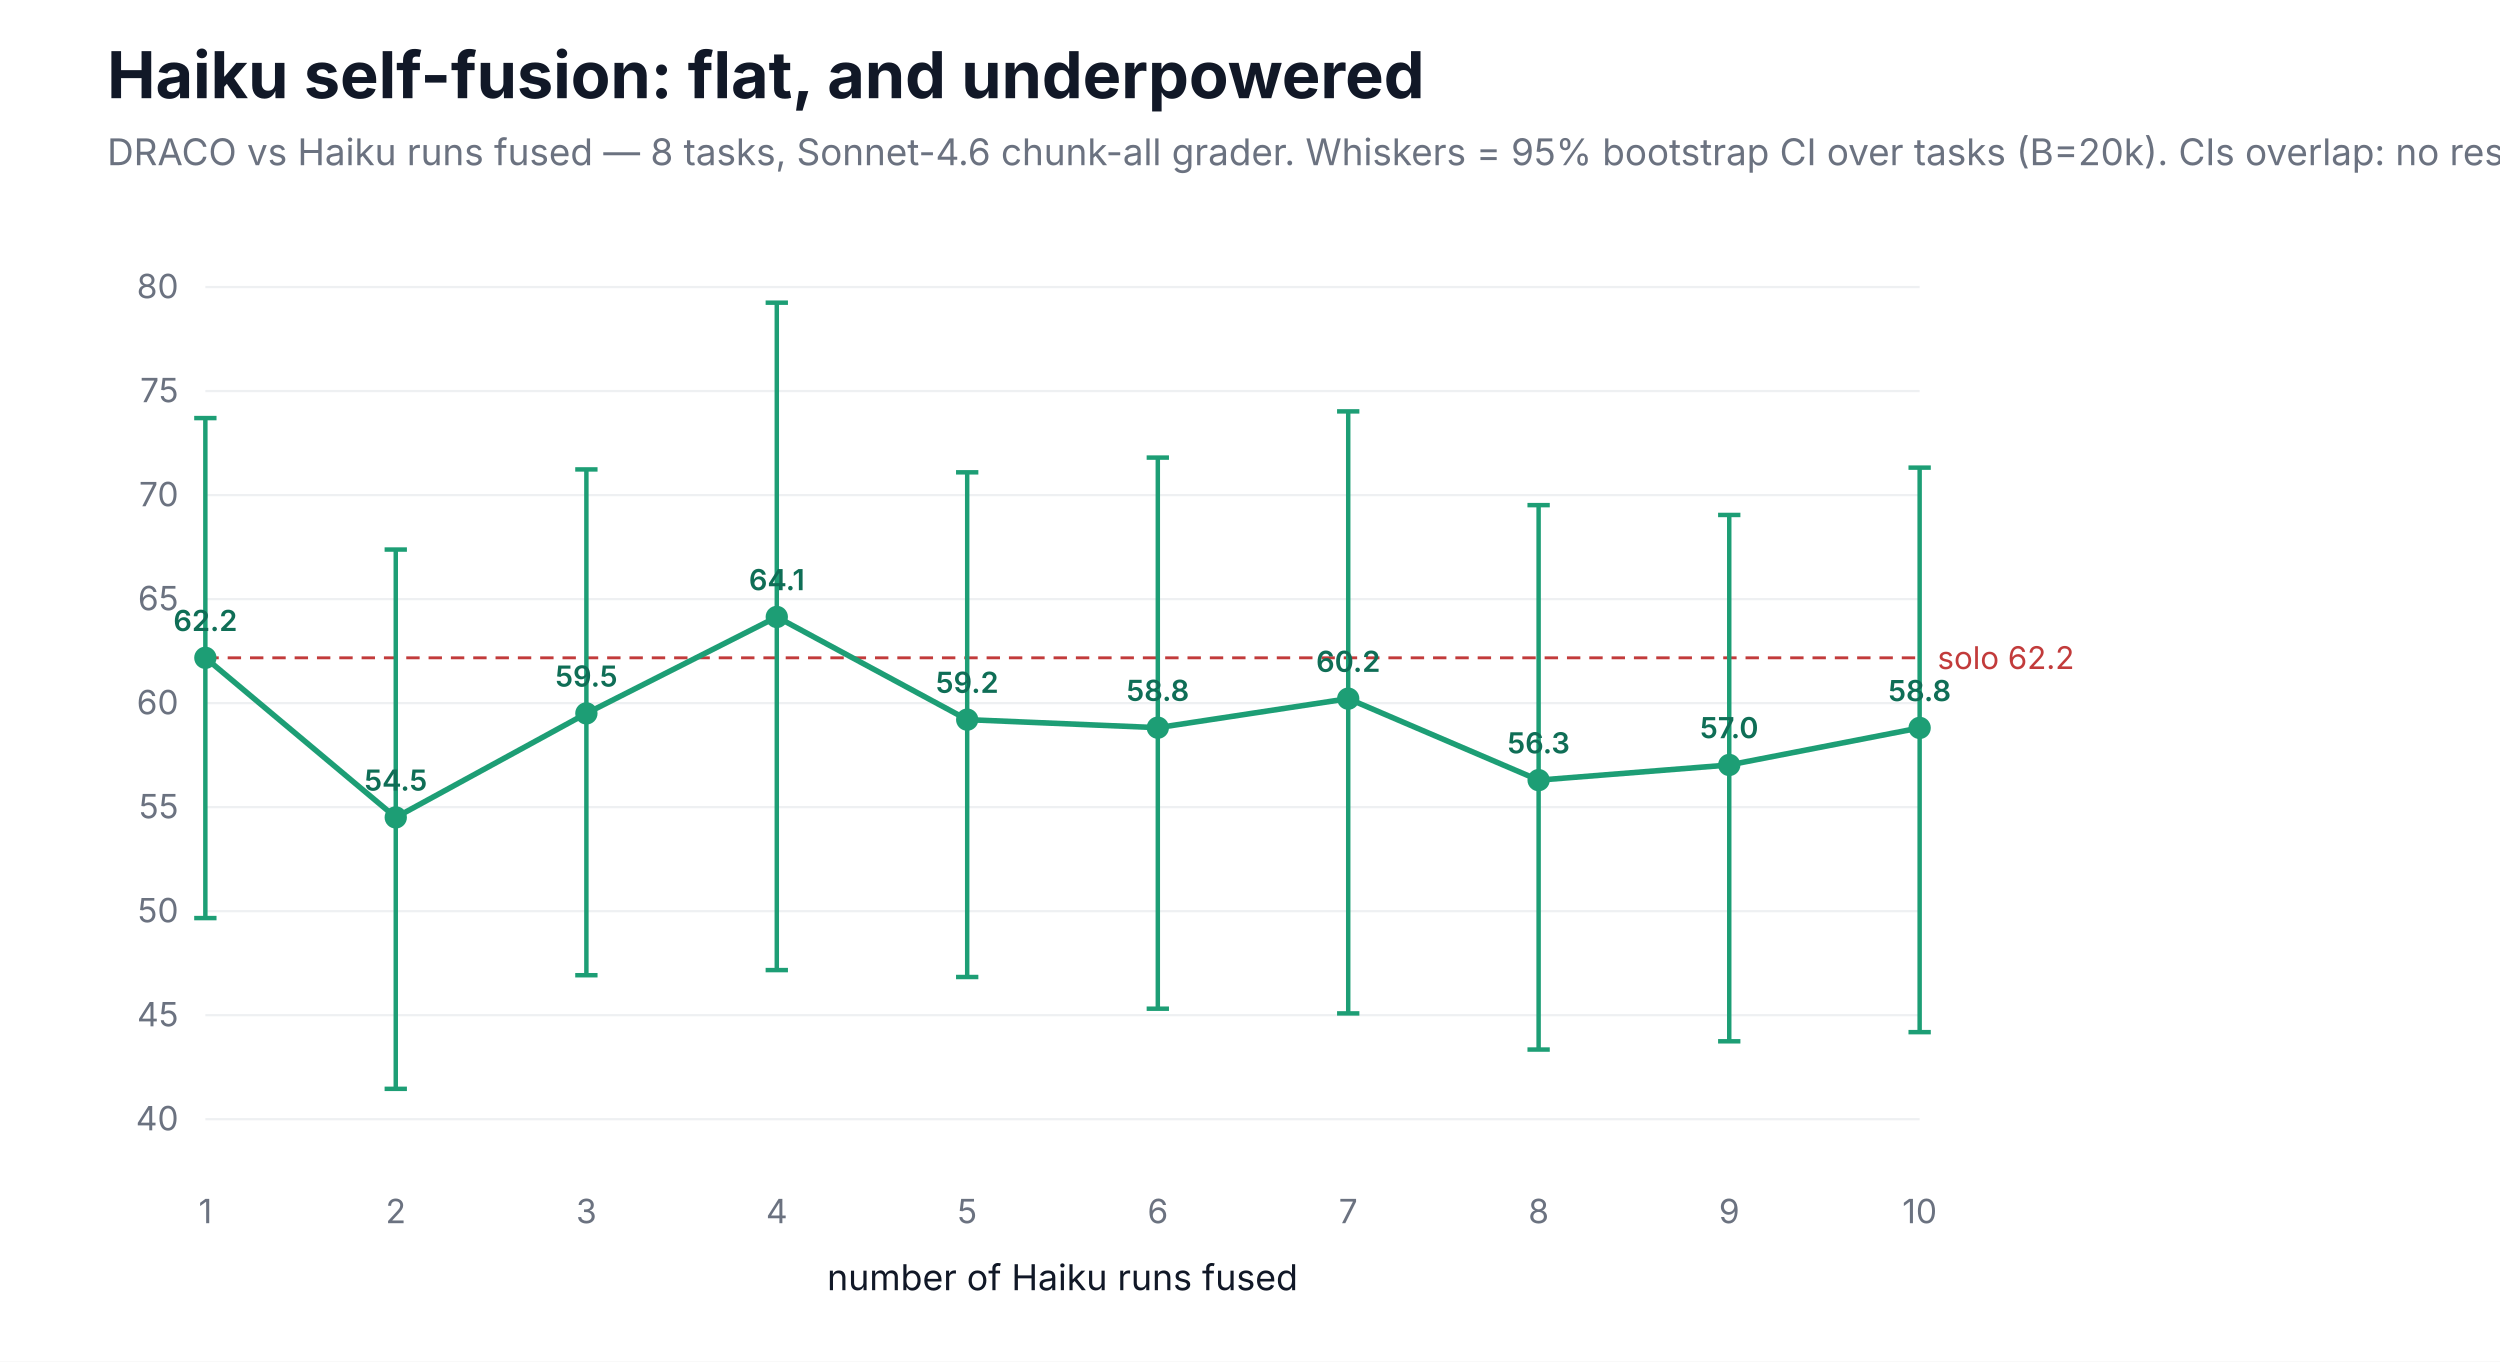
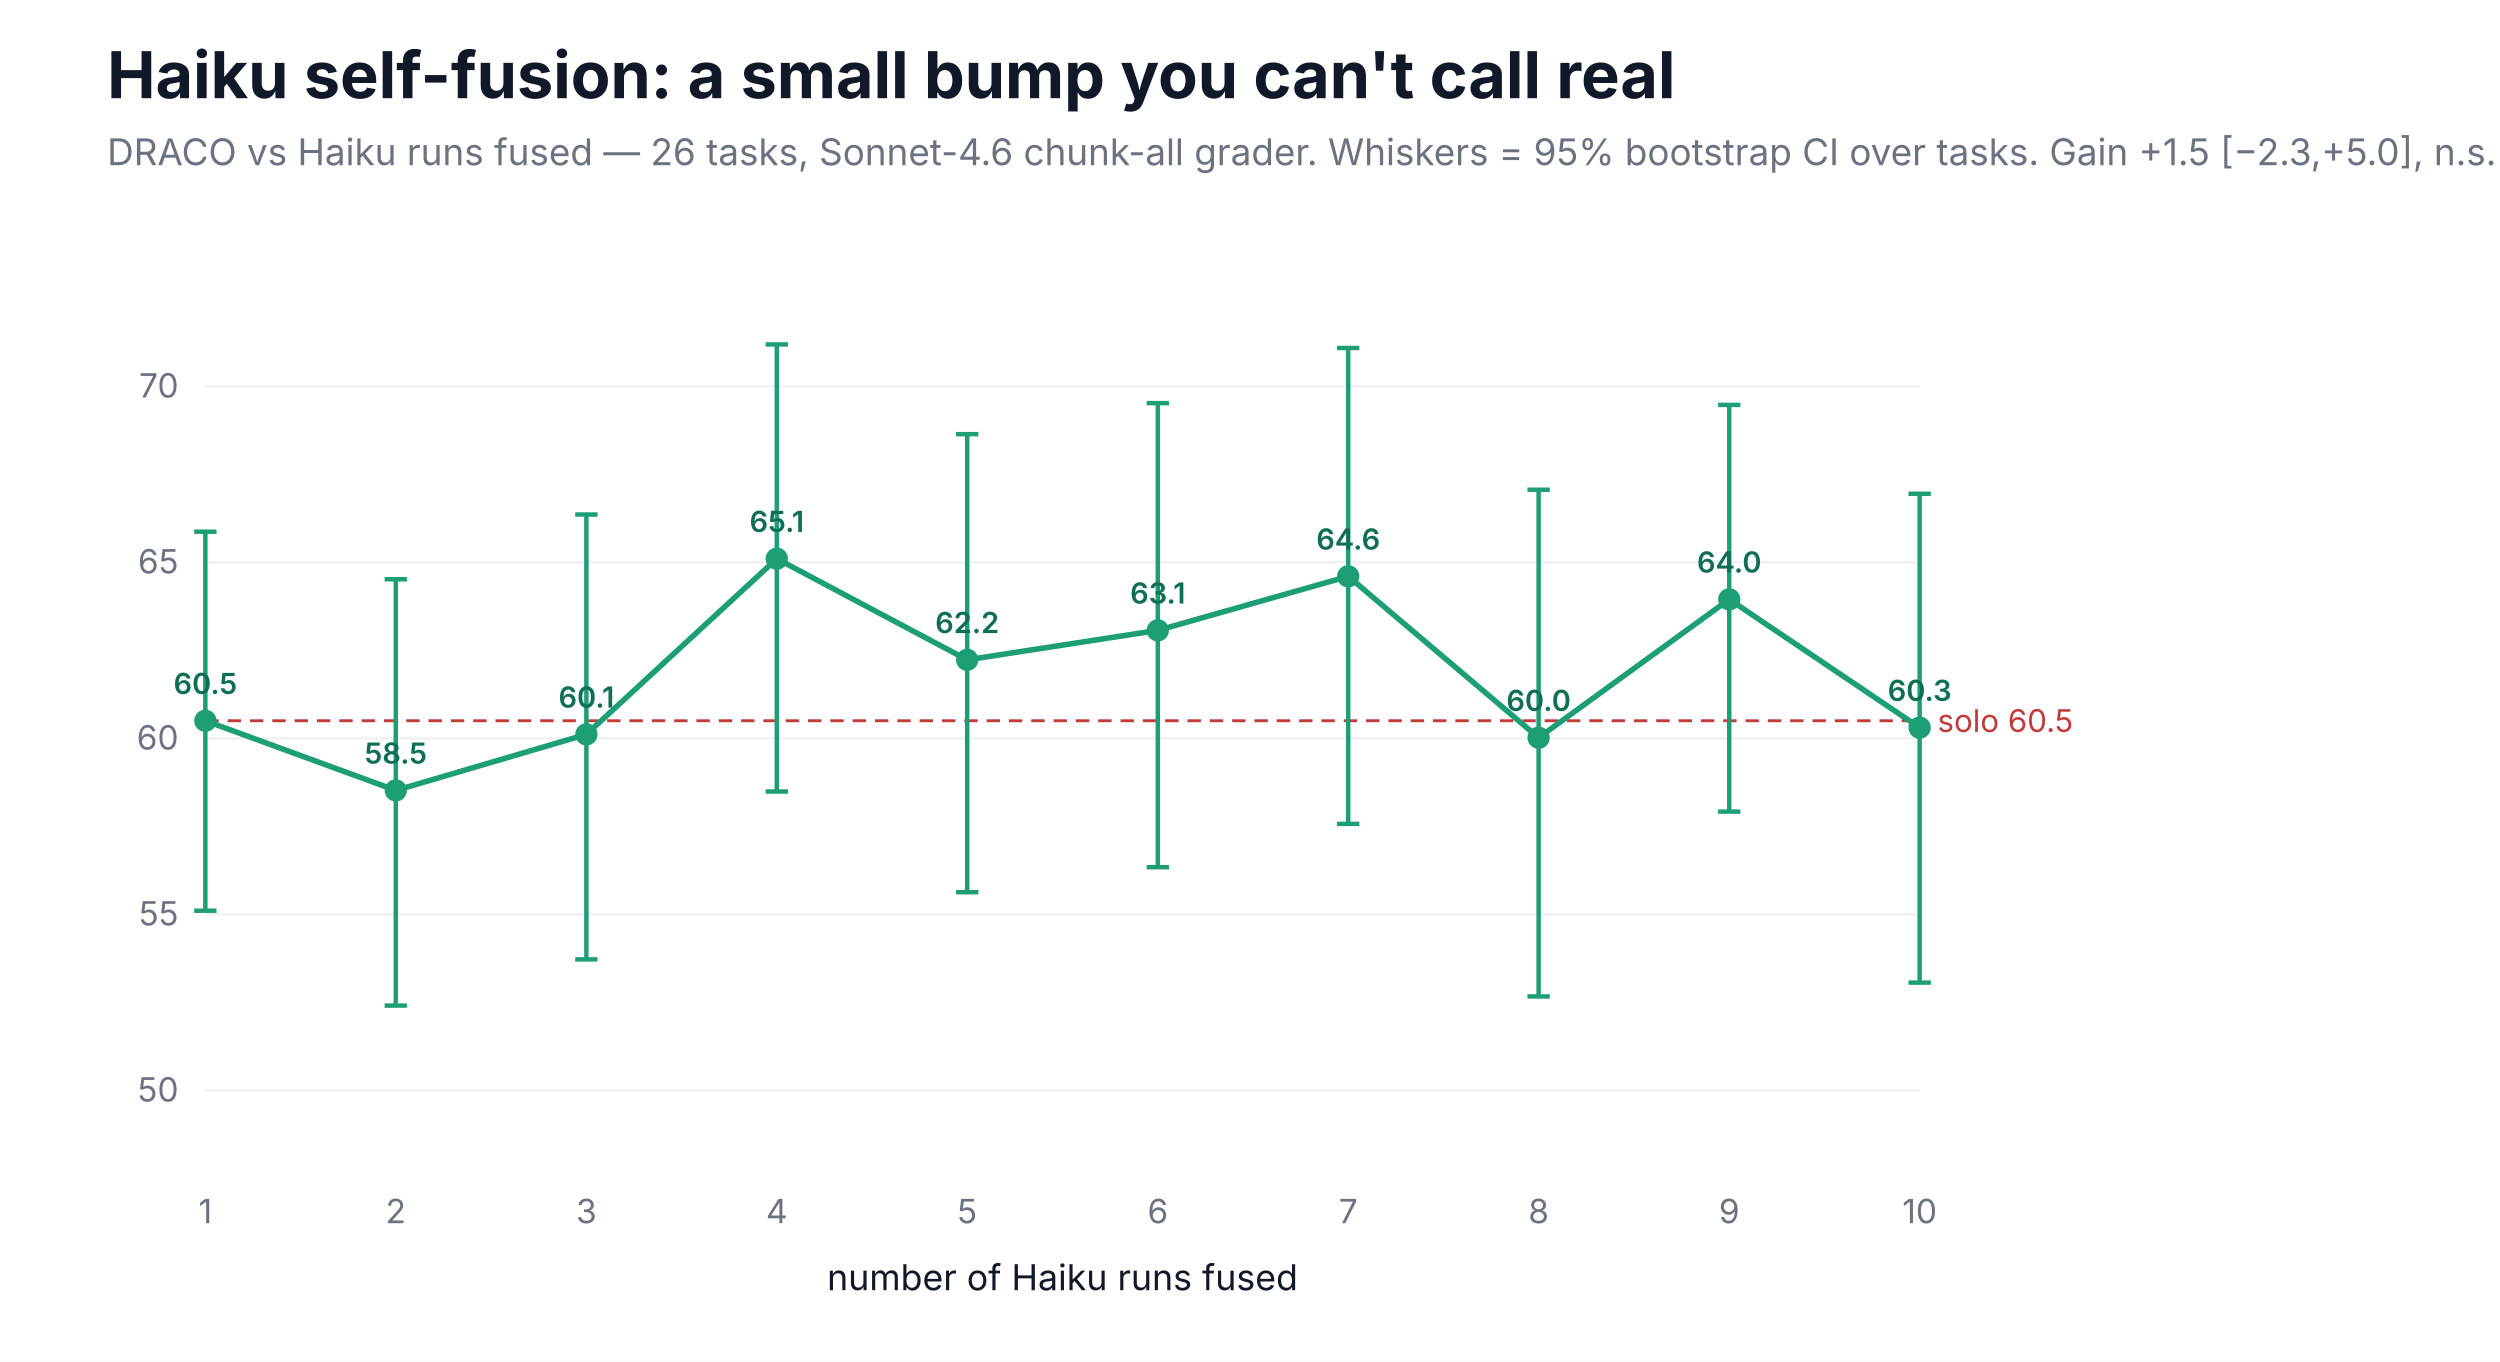
<svg xmlns="http://www.w3.org/2000/svg" viewBox="0 0 1120 610" width="100%" style="height:auto" font-family="Inter,Arial,sans-serif">
  <rect width="1120" height="610" fill="#ffffff" />
-   <text x="48" y="44" font-size="29" font-weight="700" fill="#111827">Haiku self-fusion: flat, and underpowered</text>
-   <text x="48" y="74" font-size="16.5" fill="#6b7280">DRACO vs Haiku runs fused — 8 tasks, Sonnet-4.6 chunk-all grader. Whiskers = 95% bootstrap CI over tasks (B=20k). CIs overlap: no resolvable trend.</text>
-   <line x1="92.0" y1="501.4" x2="860.0" y2="501.4" stroke="#eef0f2" stroke-width="1" />
-   <text x="80" y="506.4" font-size="15" text-anchor="end" fill="#6b7280">40</text>
-   <line x1="92.0" y1="454.8" x2="860.0" y2="454.8" stroke="#eef0f2" stroke-width="1" />
-   <text x="80" y="459.8" font-size="15" text-anchor="end" fill="#6b7280">45</text>
-   <line x1="92.0" y1="408.2" x2="860.0" y2="408.2" stroke="#eef0f2" stroke-width="1" />
-   <text x="80" y="413.2" font-size="15" text-anchor="end" fill="#6b7280">50</text>
-   <line x1="92.0" y1="361.6" x2="860.0" y2="361.6" stroke="#eef0f2" stroke-width="1" />
-   <text x="80" y="366.6" font-size="15" text-anchor="end" fill="#6b7280">55</text>
-   <line x1="92.0" y1="315.0" x2="860.0" y2="315.0" stroke="#eef0f2" stroke-width="1" />
-   <text x="80" y="320.0" font-size="15" text-anchor="end" fill="#6b7280">60</text>
-   <line x1="92.0" y1="268.4" x2="860.0" y2="268.4" stroke="#eef0f2" stroke-width="1" />
-   <text x="80" y="273.4" font-size="15" text-anchor="end" fill="#6b7280">65</text>
-   <line x1="92.0" y1="221.8" x2="860.0" y2="221.8" stroke="#eef0f2" stroke-width="1" />
-   <text x="80" y="226.8" font-size="15" text-anchor="end" fill="#6b7280">70</text>
-   <line x1="92.0" y1="175.2" x2="860.0" y2="175.2" stroke="#eef0f2" stroke-width="1" />
-   <text x="80" y="180.2" font-size="15" text-anchor="end" fill="#6b7280">75</text>
-   <line x1="92.0" y1="128.6" x2="860.0" y2="128.6" stroke="#eef0f2" stroke-width="1" />
-   <text x="80" y="133.6" font-size="15" text-anchor="end" fill="#6b7280">80</text>
+   <text x="48" y="44" font-size="29" font-weight="700" fill="#111827">Haiku self-fusion: a small bump you can't call real</text>
+   <text x="48" y="74" font-size="16.5" fill="#6b7280">DRACO vs Haiku runs fused — 26 tasks, Sonnet-4.6 chunk-all grader. Whiskers = 95% bootstrap CI over tasks. Gain +1.5 [−2.3,+5.0], n.s.</text>
+   <line x1="92.0" y1="488.5" x2="860.0" y2="488.5" stroke="#eef0f2" stroke-width="1" />
+   <text x="80" y="493.5" font-size="15" text-anchor="end" fill="#6b7280">50</text>
+   <line x1="92.0" y1="409.6" x2="860.0" y2="409.6" stroke="#eef0f2" stroke-width="1" />
+   <text x="80" y="414.6" font-size="15" text-anchor="end" fill="#6b7280">55</text>
+   <line x1="92.0" y1="330.8" x2="860.0" y2="330.8" stroke="#eef0f2" stroke-width="1" />
+   <text x="80" y="335.8" font-size="15" text-anchor="end" fill="#6b7280">60</text>
+   <line x1="92.0" y1="251.9" x2="860.0" y2="251.9" stroke="#eef0f2" stroke-width="1" />
+   <text x="80" y="256.9" font-size="15" text-anchor="end" fill="#6b7280">65</text>
+   <line x1="92.0" y1="173.1" x2="860.0" y2="173.1" stroke="#eef0f2" stroke-width="1" />
+   <text x="80" y="178.1" font-size="15" text-anchor="end" fill="#6b7280">70</text>
  <text x="92.0" y="548.0" font-size="15" text-anchor="middle" fill="#6b7280">1</text>
  <text x="177.3" y="548.0" font-size="15" text-anchor="middle" fill="#6b7280">2</text>
  <text x="262.7" y="548.0" font-size="15" text-anchor="middle" fill="#6b7280">3</text>
  <text x="348.0" y="548.0" font-size="15" text-anchor="middle" fill="#6b7280">4</text>
  <text x="433.3" y="548.0" font-size="15" text-anchor="middle" fill="#6b7280">5</text>
  <text x="518.7" y="548.0" font-size="15" text-anchor="middle" fill="#6b7280">6</text>
  <text x="604.0" y="548.0" font-size="15" text-anchor="middle" fill="#6b7280">7</text>
  <text x="689.3" y="548.0" font-size="15" text-anchor="middle" fill="#6b7280">8</text>
  <text x="774.7" y="548.0" font-size="15" text-anchor="middle" fill="#6b7280">9</text>
  <text x="860.0" y="548.0" font-size="15" text-anchor="middle" fill="#6b7280">10</text>
  <text x="476.0" y="578.0" font-size="16" text-anchor="middle" fill="#111827">number of Haiku runs fused</text>
-   <line x1="92.0" y1="294.7" x2="860.0" y2="294.7" stroke="#c23b3b" stroke-width="1.3" stroke-dasharray="6 4" />
-   <text x="868.0" y="299.7" font-size="14" fill="#c23b3b">solo 62.2</text>
-   <line x1="92.0" y1="411.3" x2="92.0" y2="187.3" stroke="#1d9e75" stroke-width="2" />
-   <line x1="87.0" y1="411.3" x2="97.0" y2="411.3" stroke="#1d9e75" stroke-width="2" />
-   <line x1="87.0" y1="187.3" x2="97.0" y2="187.3" stroke="#1d9e75" stroke-width="2" />
-   <line x1="177.3" y1="487.8" x2="177.3" y2="246.2" stroke="#1d9e75" stroke-width="2" />
-   <line x1="172.3" y1="487.8" x2="182.3" y2="487.8" stroke="#1d9e75" stroke-width="2" />
-   <line x1="172.3" y1="246.2" x2="182.3" y2="246.2" stroke="#1d9e75" stroke-width="2" />
-   <line x1="262.7" y1="436.9" x2="262.7" y2="210.3" stroke="#1d9e75" stroke-width="2" />
-   <line x1="257.7" y1="436.9" x2="267.7" y2="436.9" stroke="#1d9e75" stroke-width="2" />
-   <line x1="257.7" y1="210.3" x2="267.7" y2="210.3" stroke="#1d9e75" stroke-width="2" />
-   <line x1="348.0" y1="434.6" x2="348.0" y2="135.6" stroke="#1d9e75" stroke-width="2" />
-   <line x1="343.0" y1="434.6" x2="353.0" y2="434.6" stroke="#1d9e75" stroke-width="2" />
-   <line x1="343.0" y1="135.6" x2="353.0" y2="135.6" stroke="#1d9e75" stroke-width="2" />
-   <line x1="433.3" y1="437.7" x2="433.3" y2="211.6" stroke="#1d9e75" stroke-width="2" />
-   <line x1="428.3" y1="437.7" x2="438.3" y2="437.7" stroke="#1d9e75" stroke-width="2" />
-   <line x1="428.3" y1="211.6" x2="438.3" y2="211.6" stroke="#1d9e75" stroke-width="2" />
-   <line x1="518.7" y1="451.9" x2="518.7" y2="205.0" stroke="#1d9e75" stroke-width="2" />
-   <line x1="513.7" y1="451.9" x2="523.7" y2="451.9" stroke="#1d9e75" stroke-width="2" />
-   <line x1="513.7" y1="205.0" x2="523.7" y2="205.0" stroke="#1d9e75" stroke-width="2" />
-   <line x1="604.0" y1="454.0" x2="604.0" y2="184.3" stroke="#1d9e75" stroke-width="2" />
-   <line x1="599.0" y1="454.0" x2="609.0" y2="454.0" stroke="#1d9e75" stroke-width="2" />
-   <line x1="599.0" y1="184.3" x2="609.0" y2="184.3" stroke="#1d9e75" stroke-width="2" />
-   <line x1="689.3" y1="470.2" x2="689.3" y2="226.3" stroke="#1d9e75" stroke-width="2" />
-   <line x1="684.3" y1="470.2" x2="694.3" y2="470.2" stroke="#1d9e75" stroke-width="2" />
-   <line x1="684.3" y1="226.3" x2="694.3" y2="226.3" stroke="#1d9e75" stroke-width="2" />
-   <line x1="774.7" y1="466.5" x2="774.7" y2="230.7" stroke="#1d9e75" stroke-width="2" />
-   <line x1="769.7" y1="466.5" x2="779.7" y2="466.5" stroke="#1d9e75" stroke-width="2" />
-   <line x1="769.7" y1="230.7" x2="779.7" y2="230.7" stroke="#1d9e75" stroke-width="2" />
-   <line x1="860.0" y1="462.4" x2="860.0" y2="209.5" stroke="#1d9e75" stroke-width="2" />
-   <line x1="855.0" y1="462.4" x2="865.0" y2="462.4" stroke="#1d9e75" stroke-width="2" />
-   <line x1="855.0" y1="209.5" x2="865.0" y2="209.5" stroke="#1d9e75" stroke-width="2" />
-   <polyline points="92.0,294.7 177.3,366.2 262.7,319.6 348.0,276.4 433.3,322.4 518.7,326.0 604.0,313.0 689.3,349.5 774.7,342.7 860.0,326.1" fill="none" stroke="#1d9e75" stroke-width="2.5" />
-   <circle cx="92.0" cy="294.7" r="5" fill="#1d9e75" />
-   <text x="92.0" y="282.7" font-size="13" font-weight="600" text-anchor="middle" fill="#0f6e56">62.2</text>
-   <circle cx="177.3" cy="366.2" r="5" fill="#1d9e75" />
-   <text x="177.3" y="354.2" font-size="13" font-weight="600" text-anchor="middle" fill="#0f6e56">54.5</text>
-   <circle cx="262.7" cy="319.6" r="5" fill="#1d9e75" />
-   <text x="262.7" y="307.6" font-size="13" font-weight="600" text-anchor="middle" fill="#0f6e56">59.5</text>
-   <circle cx="348.0" cy="276.4" r="5" fill="#1d9e75" />
-   <text x="348.0" y="264.4" font-size="13" font-weight="600" text-anchor="middle" fill="#0f6e56">64.1</text>
-   <circle cx="433.3" cy="322.4" r="5" fill="#1d9e75" />
-   <text x="433.3" y="310.4" font-size="13" font-weight="600" text-anchor="middle" fill="#0f6e56">59.2</text>
-   <circle cx="518.7" cy="326.0" r="5" fill="#1d9e75" />
-   <text x="518.7" y="314.0" font-size="13" font-weight="600" text-anchor="middle" fill="#0f6e56">58.8</text>
-   <circle cx="604.0" cy="313.0" r="5" fill="#1d9e75" />
-   <text x="604.0" y="301.0" font-size="13" font-weight="600" text-anchor="middle" fill="#0f6e56">60.2</text>
-   <circle cx="689.3" cy="349.5" r="5" fill="#1d9e75" />
-   <text x="689.3" y="337.5" font-size="13" font-weight="600" text-anchor="middle" fill="#0f6e56">56.3</text>
-   <circle cx="774.7" cy="342.7" r="5" fill="#1d9e75" />
-   <text x="774.7" y="330.7" font-size="13" font-weight="600" text-anchor="middle" fill="#0f6e56">57.0</text>
-   <circle cx="860.0" cy="326.1" r="5" fill="#1d9e75" />
-   <text x="860.0" y="314.1" font-size="13" font-weight="600" text-anchor="middle" fill="#0f6e56">58.8</text>
+   <line x1="92.0" y1="322.9" x2="860.0" y2="322.9" stroke="#c23b3b" stroke-width="1.3" stroke-dasharray="6 4" />
+   <text x="868.0" y="327.9" font-size="14" fill="#c23b3b">solo 60.5</text>
+   <line x1="92.0" y1="408.0" x2="92.0" y2="238.2" stroke="#1d9e75" stroke-width="2" />
+   <line x1="87.0" y1="408.0" x2="97.0" y2="408.0" stroke="#1d9e75" stroke-width="2" />
+   <line x1="87.0" y1="238.2" x2="97.0" y2="238.2" stroke="#1d9e75" stroke-width="2" />
+   <line x1="177.3" y1="450.5" x2="177.3" y2="259.5" stroke="#1d9e75" stroke-width="2" />
+   <line x1="172.3" y1="450.5" x2="182.3" y2="450.5" stroke="#1d9e75" stroke-width="2" />
+   <line x1="172.3" y1="259.5" x2="182.3" y2="259.5" stroke="#1d9e75" stroke-width="2" />
+   <line x1="262.7" y1="429.8" x2="262.7" y2="230.5" stroke="#1d9e75" stroke-width="2" />
+   <line x1="257.7" y1="429.8" x2="267.7" y2="429.8" stroke="#1d9e75" stroke-width="2" />
+   <line x1="257.7" y1="230.5" x2="267.7" y2="230.5" stroke="#1d9e75" stroke-width="2" />
+   <line x1="348.0" y1="354.6" x2="348.0" y2="154.3" stroke="#1d9e75" stroke-width="2" />
+   <line x1="343.0" y1="354.6" x2="353.0" y2="354.6" stroke="#1d9e75" stroke-width="2" />
+   <line x1="343.0" y1="154.3" x2="353.0" y2="154.3" stroke="#1d9e75" stroke-width="2" />
+   <line x1="433.3" y1="399.7" x2="433.3" y2="194.5" stroke="#1d9e75" stroke-width="2" />
+   <line x1="428.3" y1="399.7" x2="438.3" y2="399.7" stroke="#1d9e75" stroke-width="2" />
+   <line x1="428.3" y1="194.5" x2="438.3" y2="194.5" stroke="#1d9e75" stroke-width="2" />
+   <line x1="518.7" y1="388.5" x2="518.7" y2="180.6" stroke="#1d9e75" stroke-width="2" />
+   <line x1="513.7" y1="388.5" x2="523.7" y2="388.5" stroke="#1d9e75" stroke-width="2" />
+   <line x1="513.7" y1="180.6" x2="523.7" y2="180.6" stroke="#1d9e75" stroke-width="2" />
+   <line x1="604.0" y1="369.1" x2="604.0" y2="155.9" stroke="#1d9e75" stroke-width="2" />
+   <line x1="599.0" y1="369.1" x2="609.0" y2="369.1" stroke="#1d9e75" stroke-width="2" />
+   <line x1="599.0" y1="155.9" x2="609.0" y2="155.9" stroke="#1d9e75" stroke-width="2" />
+   <line x1="689.3" y1="446.4" x2="689.3" y2="219.4" stroke="#1d9e75" stroke-width="2" />
+   <line x1="684.3" y1="446.4" x2="694.3" y2="446.4" stroke="#1d9e75" stroke-width="2" />
+   <line x1="684.3" y1="219.4" x2="694.3" y2="219.4" stroke="#1d9e75" stroke-width="2" />
+   <line x1="774.7" y1="363.6" x2="774.7" y2="181.4" stroke="#1d9e75" stroke-width="2" />
+   <line x1="769.7" y1="363.6" x2="779.7" y2="363.6" stroke="#1d9e75" stroke-width="2" />
+   <line x1="769.7" y1="181.4" x2="779.7" y2="181.4" stroke="#1d9e75" stroke-width="2" />
+   <line x1="860.0" y1="440.2" x2="860.0" y2="221.2" stroke="#1d9e75" stroke-width="2" />
+   <line x1="855.0" y1="440.2" x2="865.0" y2="440.2" stroke="#1d9e75" stroke-width="2" />
+   <line x1="855.0" y1="221.2" x2="865.0" y2="221.2" stroke="#1d9e75" stroke-width="2" />
+   <polyline points="92.0,322.9 177.3,354.1 262.7,329.0 348.0,250.3 433.3,295.6 518.7,282.4 604.0,258.2 689.3,330.5 774.7,268.5 860.0,326.0" fill="none" stroke="#1d9e75" stroke-width="2.5" />
+   <circle cx="92.0" cy="322.9" r="5" fill="#1d9e75" />
+   <text x="92.0" y="310.9" font-size="13" font-weight="600" text-anchor="middle" fill="#0f6e56">60.5</text>
+   <circle cx="177.3" cy="354.1" r="5" fill="#1d9e75" />
+   <text x="177.3" y="342.1" font-size="13" font-weight="600" text-anchor="middle" fill="#0f6e56">58.5</text>
+   <circle cx="262.7" cy="329.0" r="5" fill="#1d9e75" />
+   <text x="262.7" y="317.0" font-size="13" font-weight="600" text-anchor="middle" fill="#0f6e56">60.1</text>
+   <circle cx="348.0" cy="250.3" r="5" fill="#1d9e75" />
+   <text x="348.0" y="238.3" font-size="13" font-weight="600" text-anchor="middle" fill="#0f6e56">65.1</text>
+   <circle cx="433.3" cy="295.6" r="5" fill="#1d9e75" />
+   <text x="433.3" y="283.6" font-size="13" font-weight="600" text-anchor="middle" fill="#0f6e56">62.2</text>
+   <circle cx="518.7" cy="282.4" r="5" fill="#1d9e75" />
+   <text x="518.7" y="270.4" font-size="13" font-weight="600" text-anchor="middle" fill="#0f6e56">63.1</text>
+   <circle cx="604.0" cy="258.2" r="5" fill="#1d9e75" />
+   <text x="604.0" y="246.2" font-size="13" font-weight="600" text-anchor="middle" fill="#0f6e56">64.6</text>
+   <circle cx="689.3" cy="330.5" r="5" fill="#1d9e75" />
+   <text x="689.3" y="318.5" font-size="13" font-weight="600" text-anchor="middle" fill="#0f6e56">60.0</text>
+   <circle cx="774.7" cy="268.5" r="5" fill="#1d9e75" />
+   <text x="774.7" y="256.5" font-size="13" font-weight="600" text-anchor="middle" fill="#0f6e56">64.0</text>
+   <circle cx="860.0" cy="326.0" r="5" fill="#1d9e75" />
+   <text x="860.0" y="314.0" font-size="13" font-weight="600" text-anchor="middle" fill="#0f6e56">60.3</text>
</svg>
